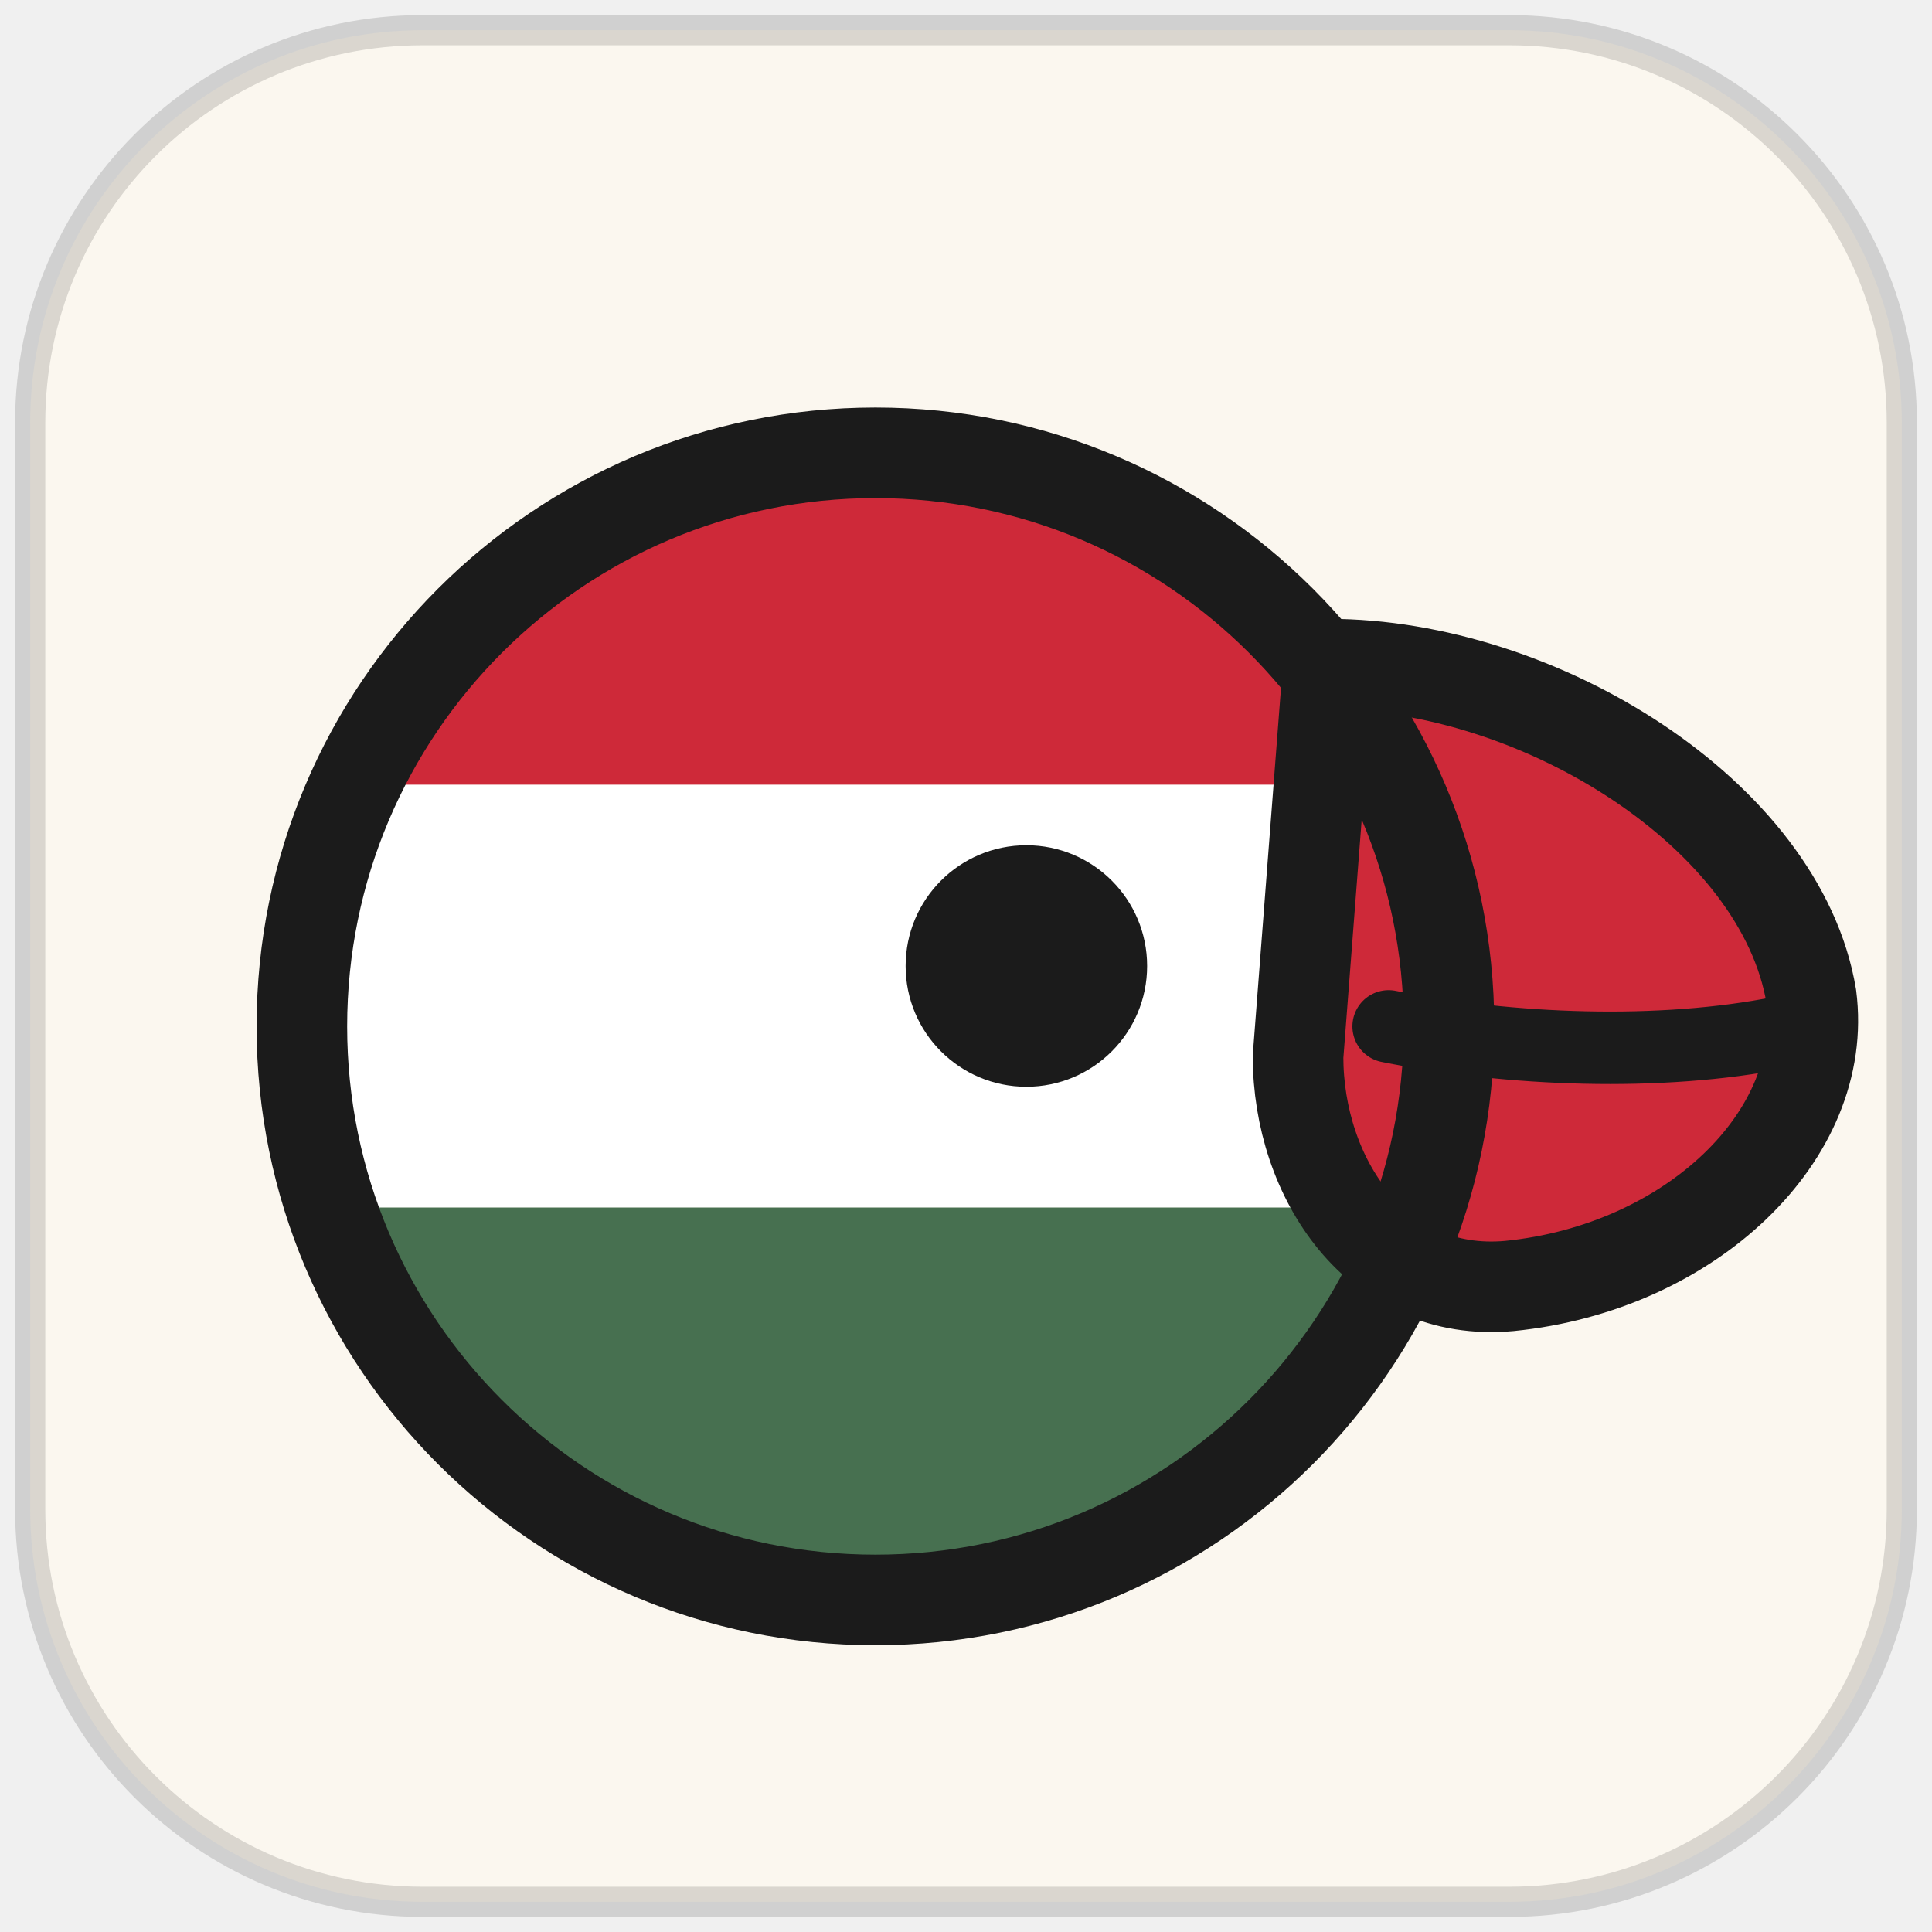
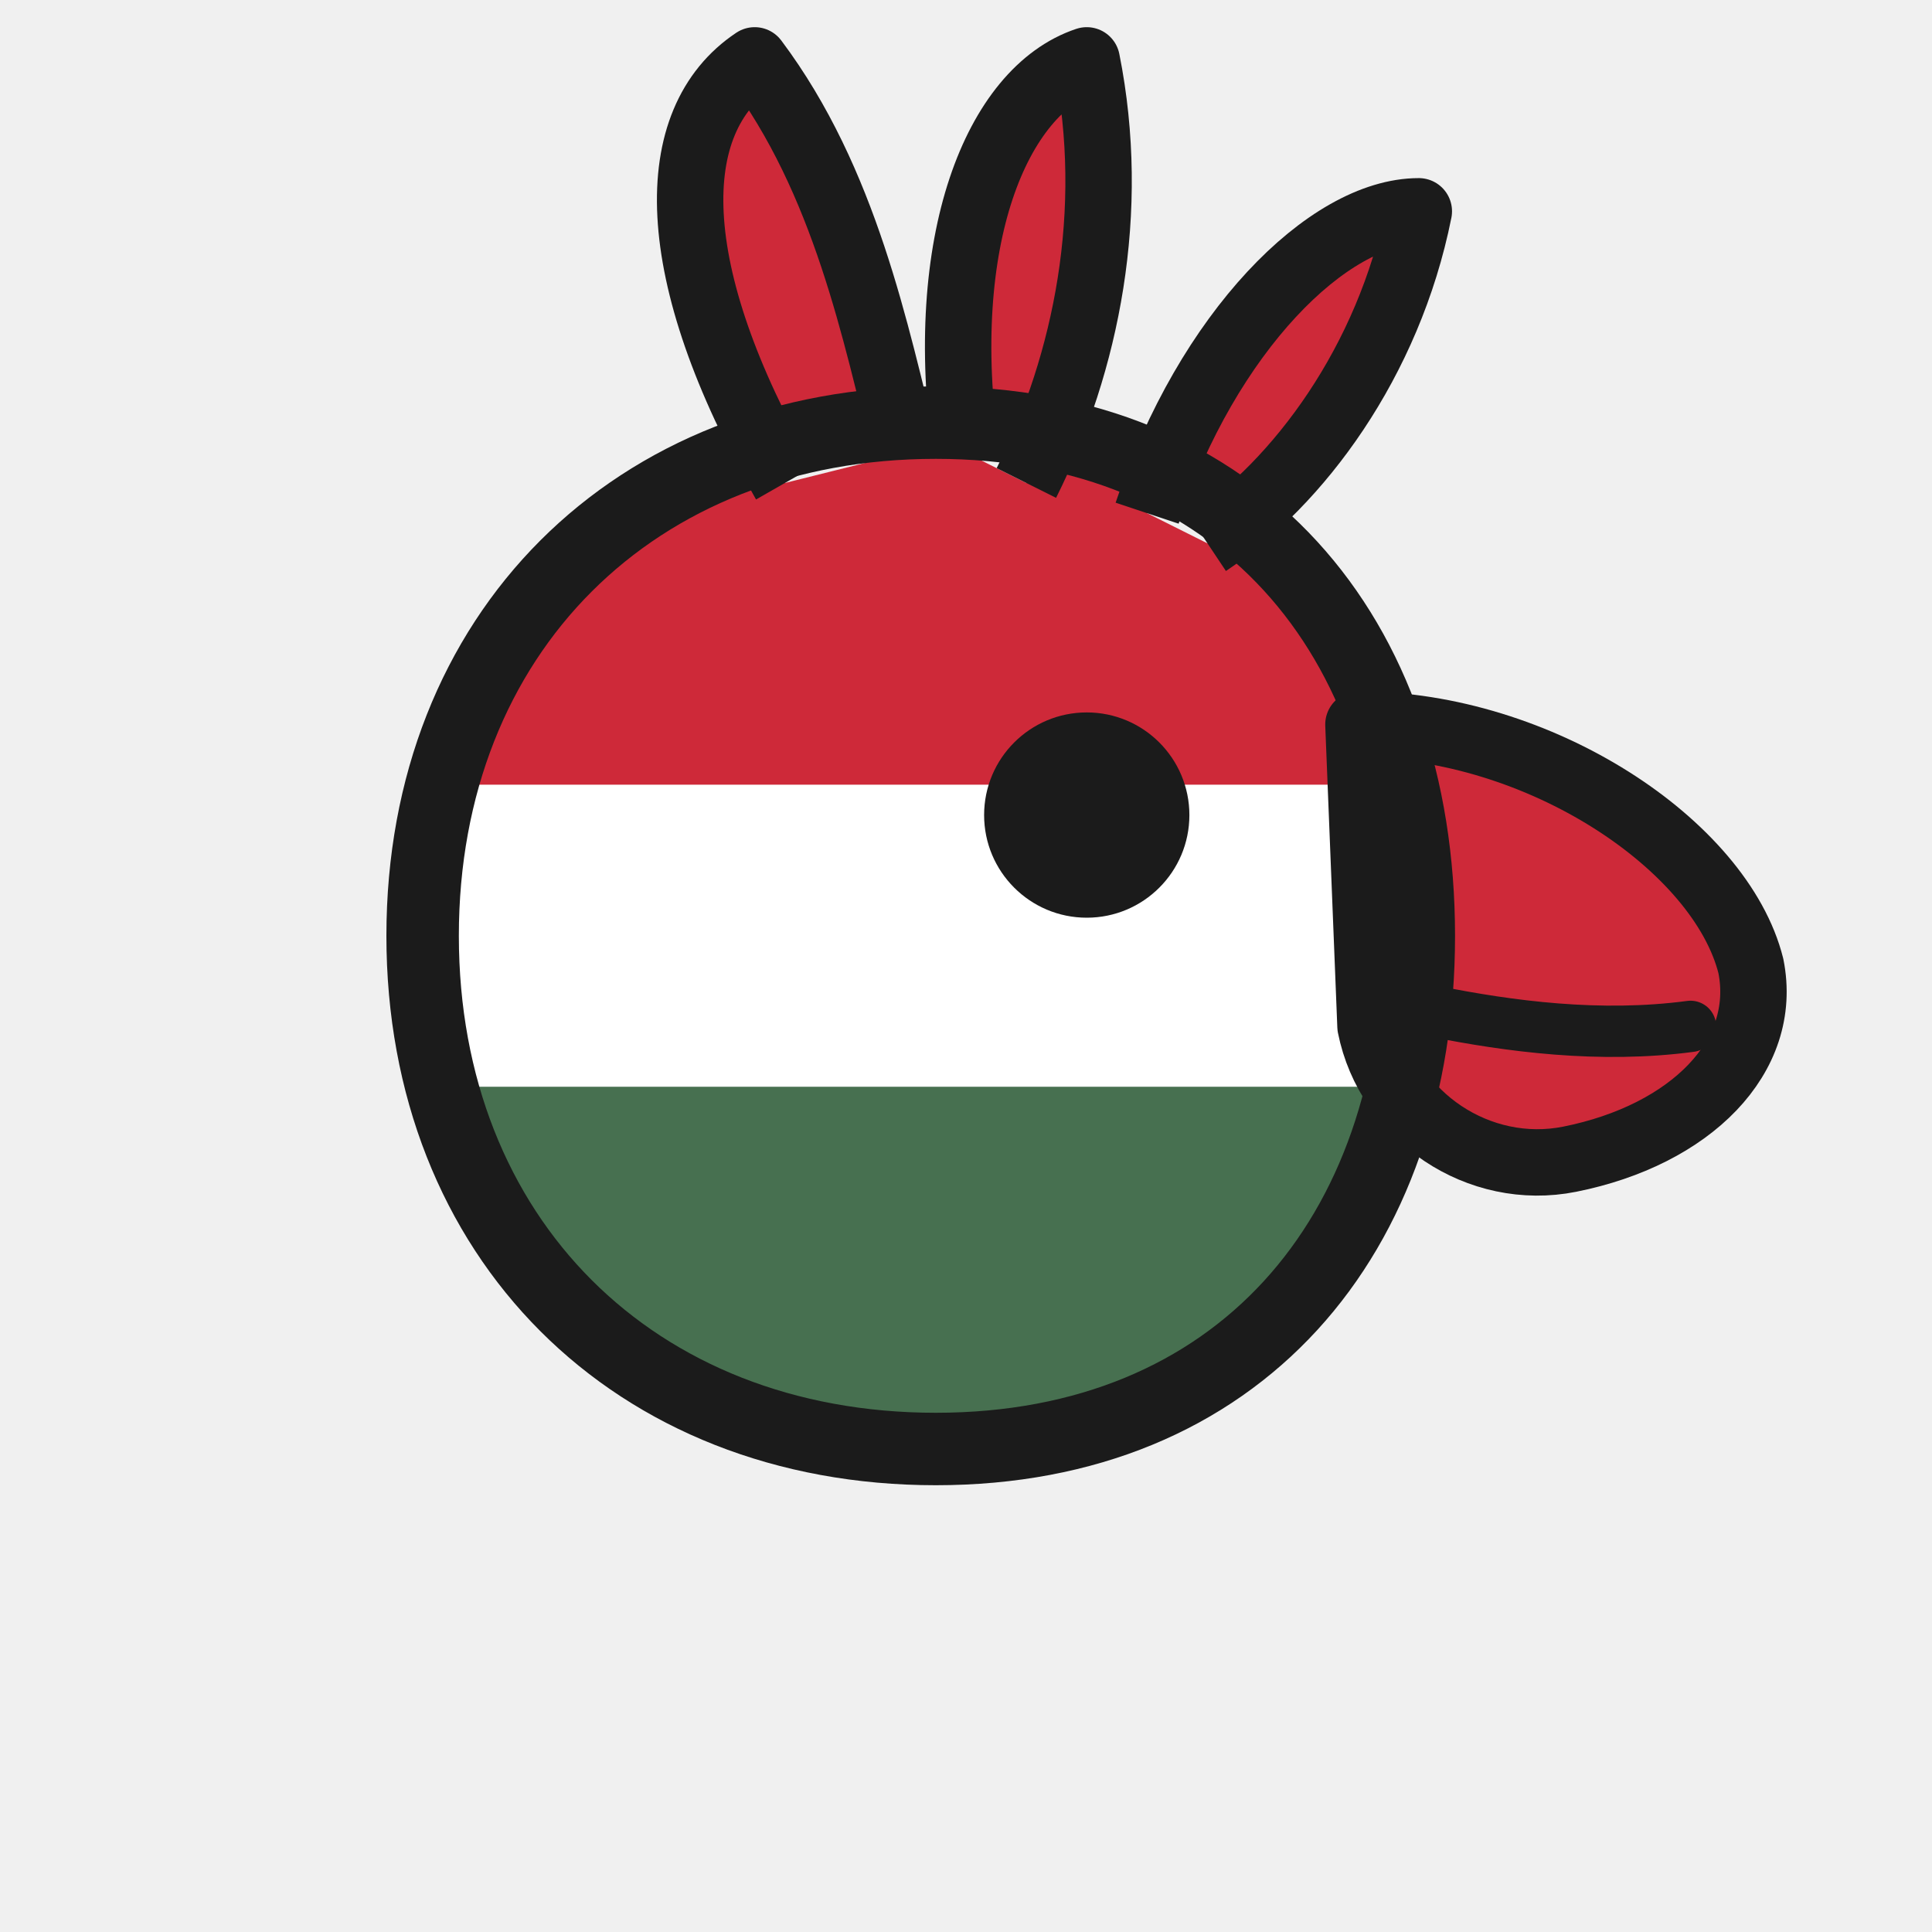
<svg xmlns="http://www.w3.org/2000/svg" viewBox="0 0 64 64" width="64" height="64">
  <defs>
-     <clipPath id="h-head">
-       <circle cx="29" cy="34" r="19" />
+     <clipPath id="g-head">
+       <path d="M31 14                C21 14 14 21 14 31                C14 41 21 48 31 48                C41 48 47 41 47 31                C47 21 41 14 31 14 Z" />
+       <path d="M26 16 C22 9 22 4 25 2 C28 6 29 11 30 15 Z" />
+       <path d="M32 15 C31 8 33 3 36 2 C37 7 36 12 34 16 Z" />
+       <path d="M38 17 C40 11 44 7 47 7 C46 12 43 16 40 18 Z" />
    </clipPath>
  </defs>
-   <rect x="1" y="1" width="62" height="62" rx="13" fill="#FBF7EF" />
-   <rect x="1" y="1" width="62" height="62" rx="13" fill="none" stroke="#00000022" stroke-width="1" />
-   <g clip-path="url(#h-head)">
+   <g clip-path="url(#g-head)">
    <rect x="0" y="0" width="64" height="26" fill="#CE2939" />
-     <rect x="0" y="26" width="64" height="14" fill="#FFFFFF" />
-     <rect x="0" y="40" width="64" height="24" fill="#477050" />
+     <rect x="0" y="26" width="64" height="10" fill="#FFFFFF" />
+     <rect x="0" y="36" width="64" height="28" fill="#477050" />
  </g>
-   <path d="M44 22 C51 22 59 27 60 33 C60.6 37.6 56 42 50 42.6 C45.6 43 43 39 43 35 Z" fill="#CE2939" stroke="#1B1B1B" stroke-width="3" stroke-linejoin="round" />
-   <path d="M46 34 C50 34.8 55 35 59 34.2" fill="none" stroke="#1B1B1B" stroke-width="2.4" stroke-linecap="round" />
-   <circle cx="29" cy="34" r="19" fill="none" stroke="#1B1B1B" stroke-width="3" />
-   <circle cx="34" cy="32" r="4" fill="#1B1B1B" />
+   <path d="M45 24 C51 24 57 28 58 32 C58.6 35 56 37.6 52 38.4 C49 39 46 37 45.4 34 Z" fill="#CE2939" />
+   <path d="M45 24 C51 24 57 28 58 32 C58.6 35 56 37.6 52 38.4 C49 39 46 37 45.4 34 Z" fill="none" stroke="#1B1B1B" stroke-width="2.2" stroke-linejoin="round" />
+   <path d="M47.5 33.5 C50 34 53 34.4 56 34" fill="none" stroke="#1B1B1B" stroke-width="1.7" stroke-linecap="round" />
+   <path d="M31 14 C21 14 14 21 14 31 C14 41 21 48 31 48 C41 48 47 41 47 31 C47 21 41 14 31 14 Z" fill="none" stroke="#1B1B1B" stroke-width="2.4" />
+   <path d="M26 16 C22 9 22 4 25 2 C28 6 29 11 30 15" fill="none" stroke="#1B1B1B" stroke-width="2.2" stroke-linejoin="round" />
+   <path d="M32 15 C31 8 33 3 36 2 C37 7 36 12 34 16" fill="none" stroke="#1B1B1B" stroke-width="2.2" stroke-linejoin="round" />
+   <path d="M38 17 C40 11 44 7 47 7 C46 12 43 16 40 18" fill="none" stroke="#1B1B1B" stroke-width="2.2" stroke-linejoin="round" />
+   <circle cx="36" cy="27" r="3.4" fill="#1B1B1B" />
</svg>
